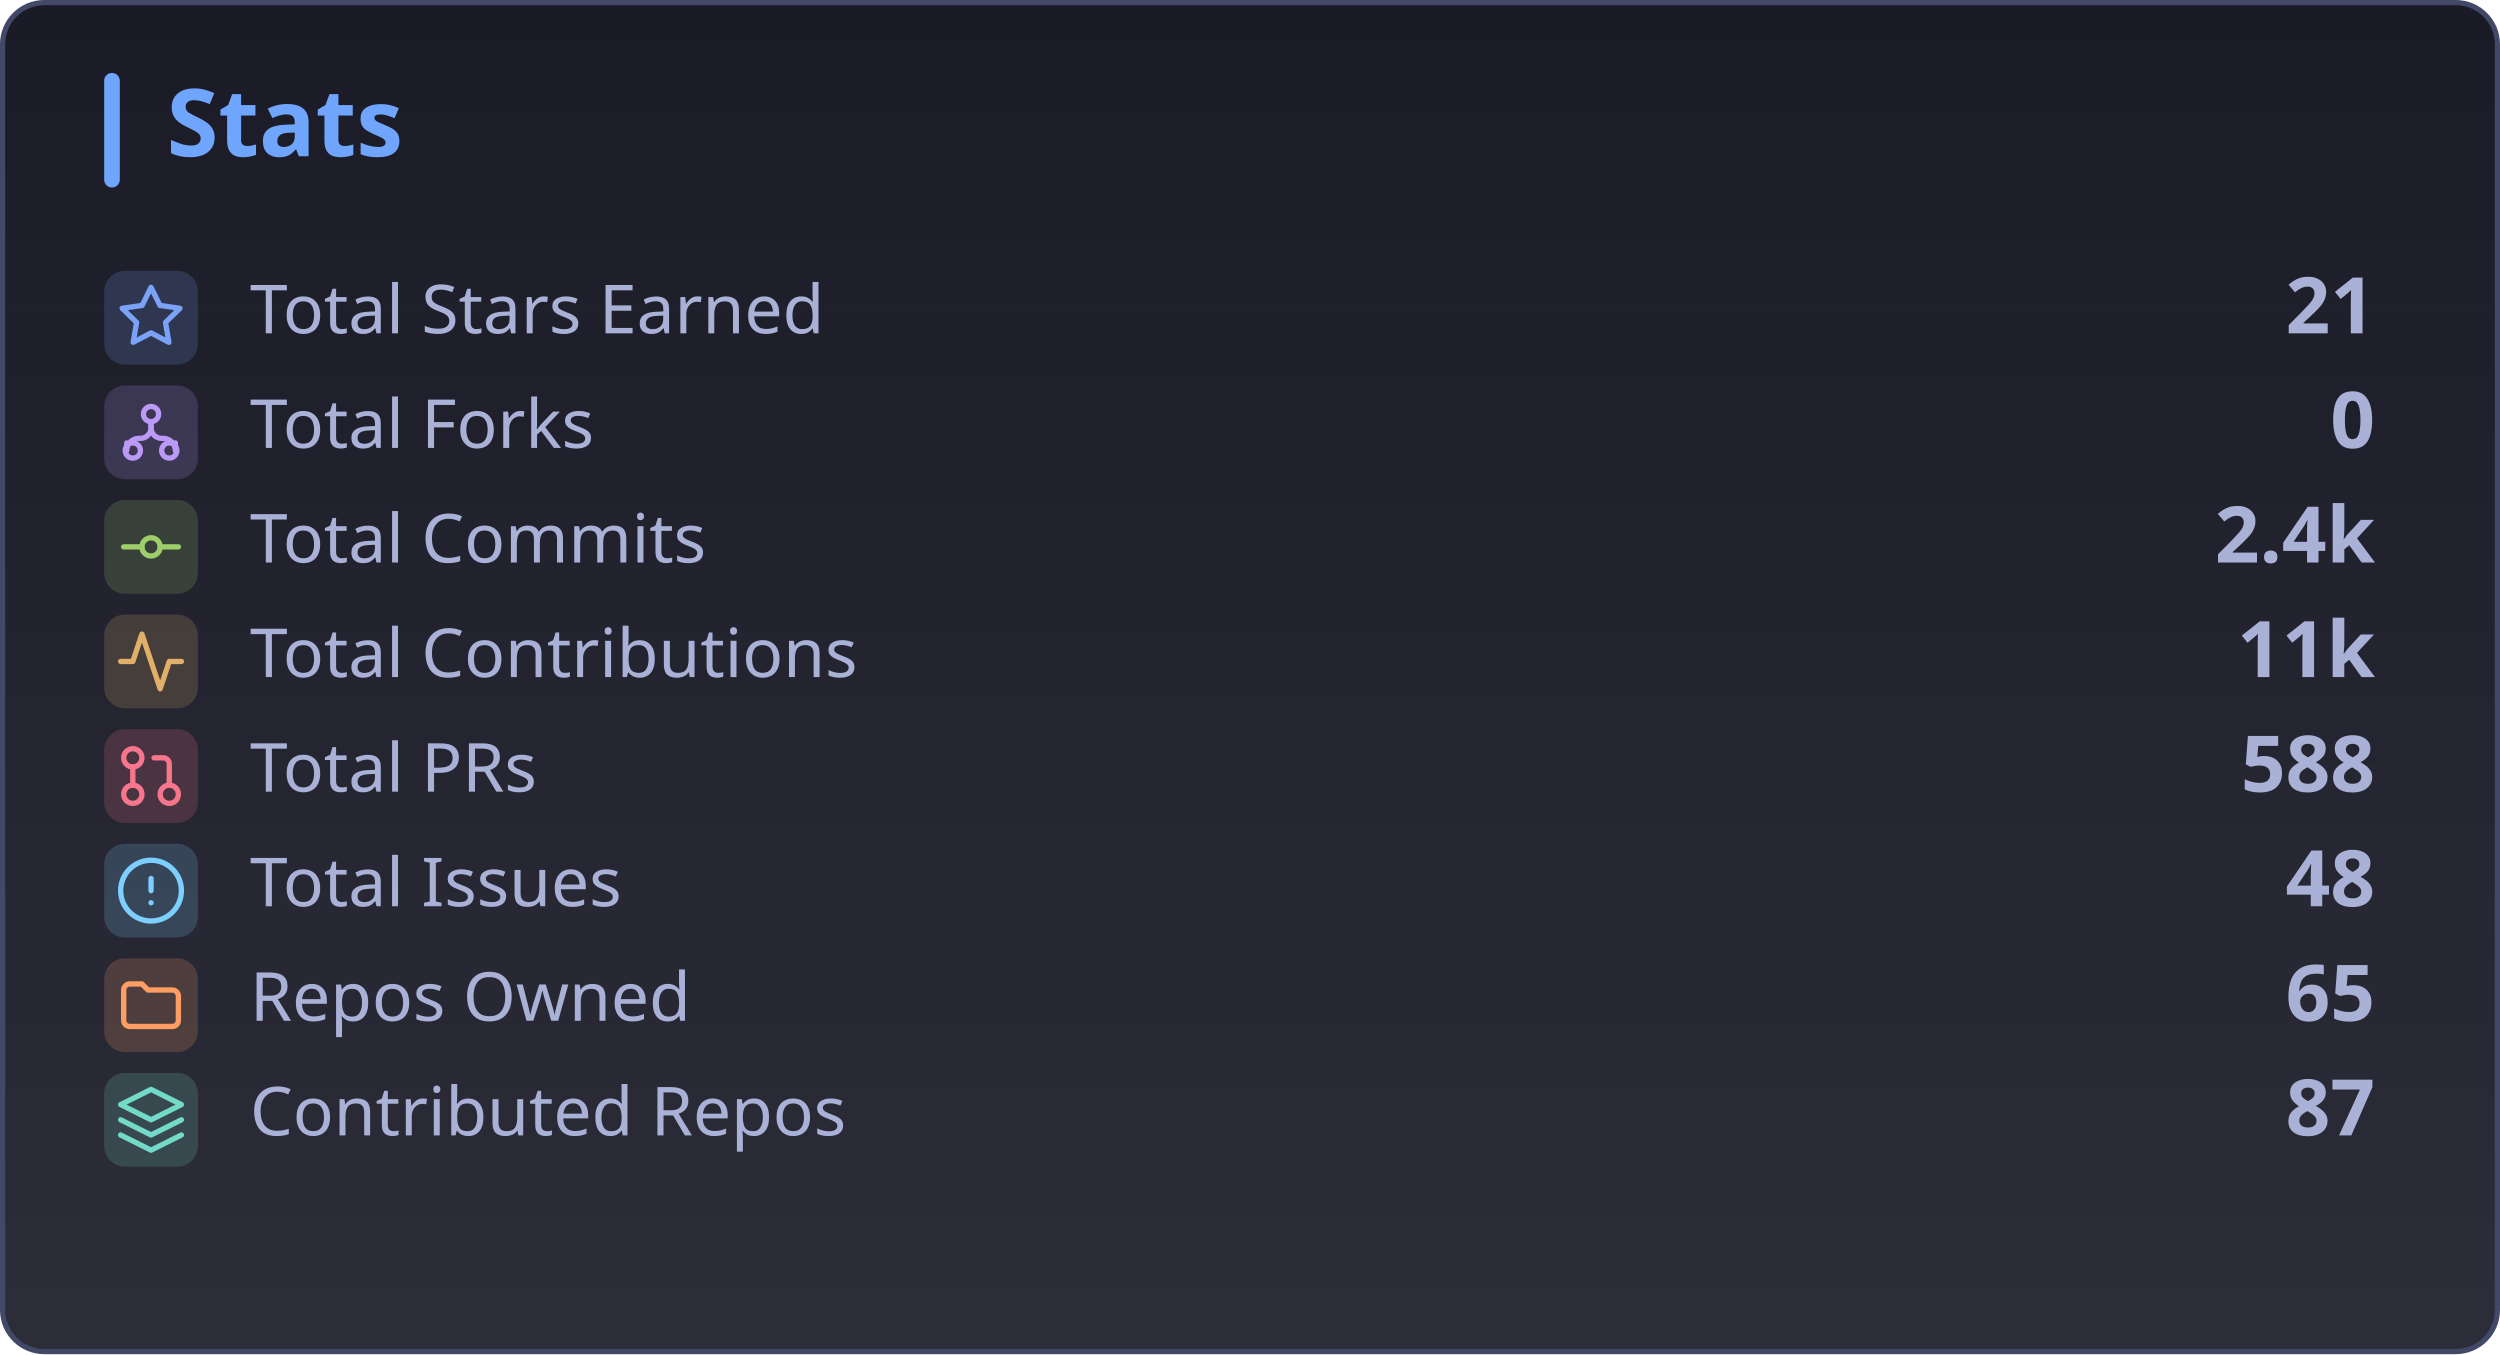
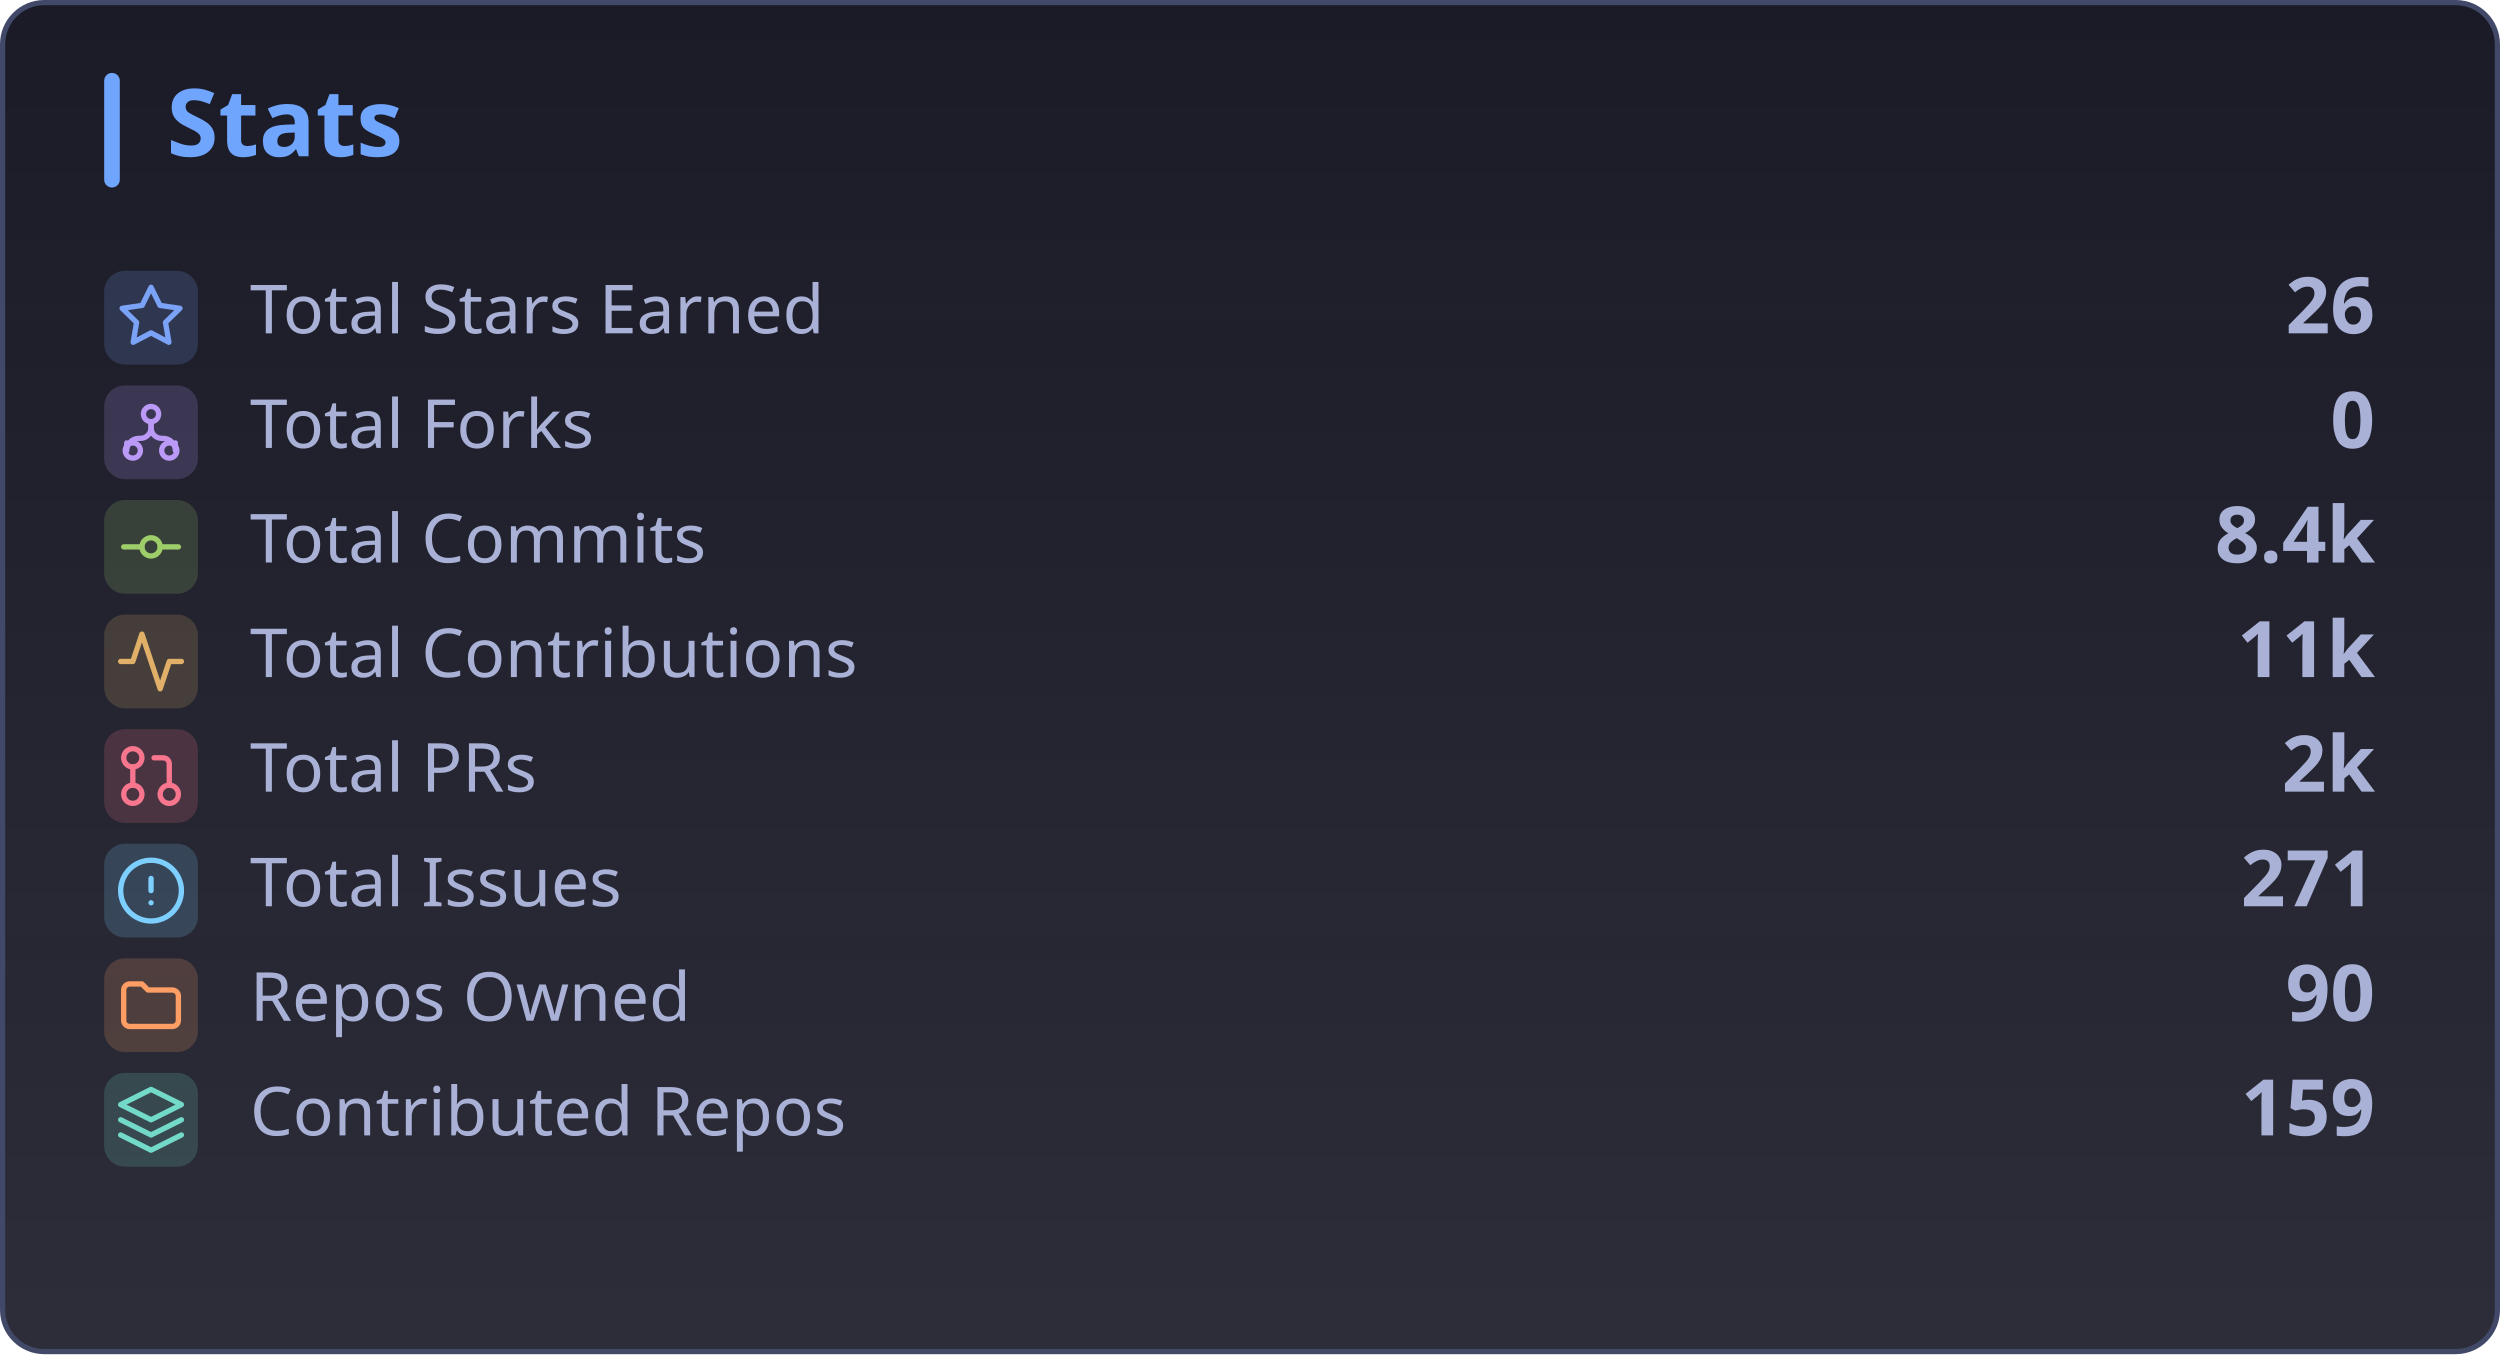
<svg xmlns="http://www.w3.org/2000/svg" width="480" height="260" viewBox="0 0 480 260" fill="none">
  <defs>
    <linearGradient id="card-bg" x1="0" y1="0" x2="0" y2="1">
      <stop offset="0%" stop-color="#1a1b27" stop-opacity="1" />
      <stop offset="100%" stop-color="#1a1b27" stop-opacity="0.92" />
    </linearGradient>
  </defs>
  <style>
.title    { font: 700 18px 'Segoe UI', system-ui, Sans-Serif; fill: #70a5fd; }
.text     { font: 400 13px 'Segoe UI', system-ui, Sans-Serif; fill: #a9b1d6; }
.muted    { font: 400 11px 'Segoe UI', system-ui, Sans-Serif; fill: #a9b1d6; opacity: 0.7; }
.bold     { font: 700 14px 'Segoe UI', system-ui, Sans-Serif; fill: #a9b1d6; }
.num      { font: 700 15px 'Segoe UI', system-ui, Sans-Serif; fill: #a9b1d6; }
.huge     { font: 800 30px 'Segoe UI', system-ui, Sans-Serif; }
.label    { font: 600 10px 'Segoe UI', system-ui, Sans-Serif; fill: #a9b1d6; opacity: 0.7; letter-spacing: 0.6px; }
.fadein   { animation: fadein 0.6s ease-in both; }
@keyframes fadein { from { opacity: 0; transform: translateY(4px); } to { opacity: 1; transform: translateY(0); } }
</style>
  <rect x="0.5" y="0.5" rx="8" ry="8" width="479" height="259" fill="url(#card-bg)" stroke="#414868" />
  <rect x="20" y="14" width="3" height="22" rx="1.5" fill="#70a5fd" />
  <text class="title" x="32" y="30">Stats</text>
  <rect x="20.00" y="52.00" width="18.00" height="18.00" rx="4.00" fill="#7aa2f7" opacity="0.18" />
  <g transform="translate(22.00,54.00) scale(0.5833)" fill="none" stroke="#7aa2f7" stroke-width="1.75" stroke-linecap="round" stroke-linejoin="round">
    <path d="M12 2l2.939 5.955 6.572.955-4.755 4.635 1.123 6.545L12 17l-5.878 3.09 1.123-6.545L2.49 8.91l6.572-.955z" />
  </g>
  <text class="text" x="48.00" y="64.00">Total Stars Earned</text>
-   <text class="num" x="456.00" y="64.00" text-anchor="end">21</text>
+   <text class="num" x="456.00" y="64.00" text-anchor="end">26</text>
  <rect x="20.00" y="74.00" width="18.00" height="18.00" rx="4.00" fill="#bb9af7" opacity="0.18" />
  <g transform="translate(22.00,76.00) scale(0.5833)" fill="none" stroke="#bb9af7" stroke-width="1.75" stroke-linecap="round" stroke-linejoin="round">
    <circle cx="12" cy="6" r="2.5" />
    <circle cx="6" cy="18" r="2.5" />
    <circle cx="18" cy="18" r="2.5" />
    <path d="M12 8.5v2A3.5 3.5 0 0 1 8.5 14H8a4 4 0 0 0-4 4v-2.5" />
    <path d="M12 8.5v2A3.5 3.5 0 0 0 15.5 14H16a4 4 0 0 1 4 4v-2.5" />
  </g>
  <text class="text" x="48.00" y="86.00">Total Forks</text>
  <text class="num" x="456.00" y="86.00" text-anchor="end">0</text>
  <rect x="20.00" y="96.00" width="18.00" height="18.00" rx="4.00" fill="#9ece6a" opacity="0.18" />
  <g transform="translate(22.00,98.00) scale(0.5833)" fill="none" stroke="#9ece6a" stroke-width="1.75" stroke-linecap="round" stroke-linejoin="round">
    <circle cx="12" cy="12" r="3" />
    <path d="M3 12h6" />
    <path d="M15 12h6" />
  </g>
  <text class="text" x="48.00" y="108.00">Total Commits</text>
-   <text class="num" x="456.00" y="108.00" text-anchor="end">2.4k</text>
+   <text class="num" x="456.00" y="108.00" text-anchor="end">8.4k</text>
  <rect x="20.00" y="118.00" width="18.00" height="18.00" rx="4.00" fill="#e0af68" opacity="0.18" />
  <g transform="translate(22.00,120.00) scale(0.5833)" fill="none" stroke="#e0af68" stroke-width="1.75" stroke-linecap="round" stroke-linejoin="round">
    <polyline points="22 12 18 12 15 21 9 3 6 12 2 12" />
  </g>
  <text class="text" x="48.00" y="130.00">Total Contributions</text>
  <text class="num" x="456.00" y="130.00" text-anchor="end">11k</text>
  <rect x="20.00" y="140.00" width="18.00" height="18.00" rx="4.00" fill="#f7768e" opacity="0.18" />
  <g transform="translate(22.00,142.00) scale(0.5833)" fill="none" stroke="#f7768e" stroke-width="1.75" stroke-linecap="round" stroke-linejoin="round">
    <circle cx="6" cy="6" r="3" />
    <circle cx="6" cy="18" r="3" />
    <circle cx="18" cy="18" r="3" />
    <path d="M6 9v6" />
    <path d="M13 6h3a2 2 0 0 1 2 2v7" />
  </g>
  <text class="text" x="48.00" y="152.00">Total PRs</text>
-   <text class="num" x="456.00" y="152.00" text-anchor="end">588</text>
+   <text class="num" x="456.00" y="152.00" text-anchor="end">2k</text>
  <rect x="20.00" y="162.00" width="18.00" height="18.00" rx="4.00" fill="#7dcfff" opacity="0.18" />
  <g transform="translate(22.00,164.00) scale(0.5833)" fill="none" stroke="#7dcfff" stroke-width="1.75" stroke-linecap="round" stroke-linejoin="round">
    <circle cx="12" cy="12" r="10" />
    <line x1="12" y1="8" x2="12" y2="12" />
    <line x1="12" y1="16" x2="12" y2="16" />
  </g>
  <text class="text" x="48.00" y="174.00">Total Issues</text>
-   <text class="num" x="456.00" y="174.00" text-anchor="end">48</text>
+   <text class="num" x="456.00" y="174.00" text-anchor="end">271</text>
  <rect x="20.00" y="184.00" width="18.00" height="18.00" rx="4.00" fill="#ff9e64" opacity="0.18" />
  <g transform="translate(22.00,186.00) scale(0.5833)" fill="none" stroke="#ff9e64" stroke-width="1.75" stroke-linecap="round" stroke-linejoin="round">
    <path d="M3 7a2 2 0 0 1 2-2h4l2 2h8a2 2 0 0 1 2 2v8a2 2 0 0 1-2 2H5a2 2 0 0 1-2-2z" />
  </g>
  <text class="text" x="48.00" y="196.00">Repos Owned</text>
-   <text class="num" x="456.00" y="196.00" text-anchor="end">65</text>
+   <text class="num" x="456.00" y="196.00" text-anchor="end">90</text>
  <rect x="20.00" y="206.00" width="18.00" height="18.00" rx="4.00" fill="#73daca" opacity="0.18" />
  <g transform="translate(22.00,208.00) scale(0.5833)" fill="none" stroke="#73daca" stroke-width="1.75" stroke-linecap="round" stroke-linejoin="round">
    <polygon points="12 2 2 7 12 12 22 7 12 2" />
    <polyline points="2 17 12 22 22 17" />
    <polyline points="2 12 12 17 22 12" />
  </g>
  <text class="text" x="48.00" y="218.00">Contributed Repos</text>
-   <text class="num" x="456.00" y="218.00" text-anchor="end">87</text>
+   <text class="num" x="456.00" y="218.00" text-anchor="end">159</text>
</svg>
